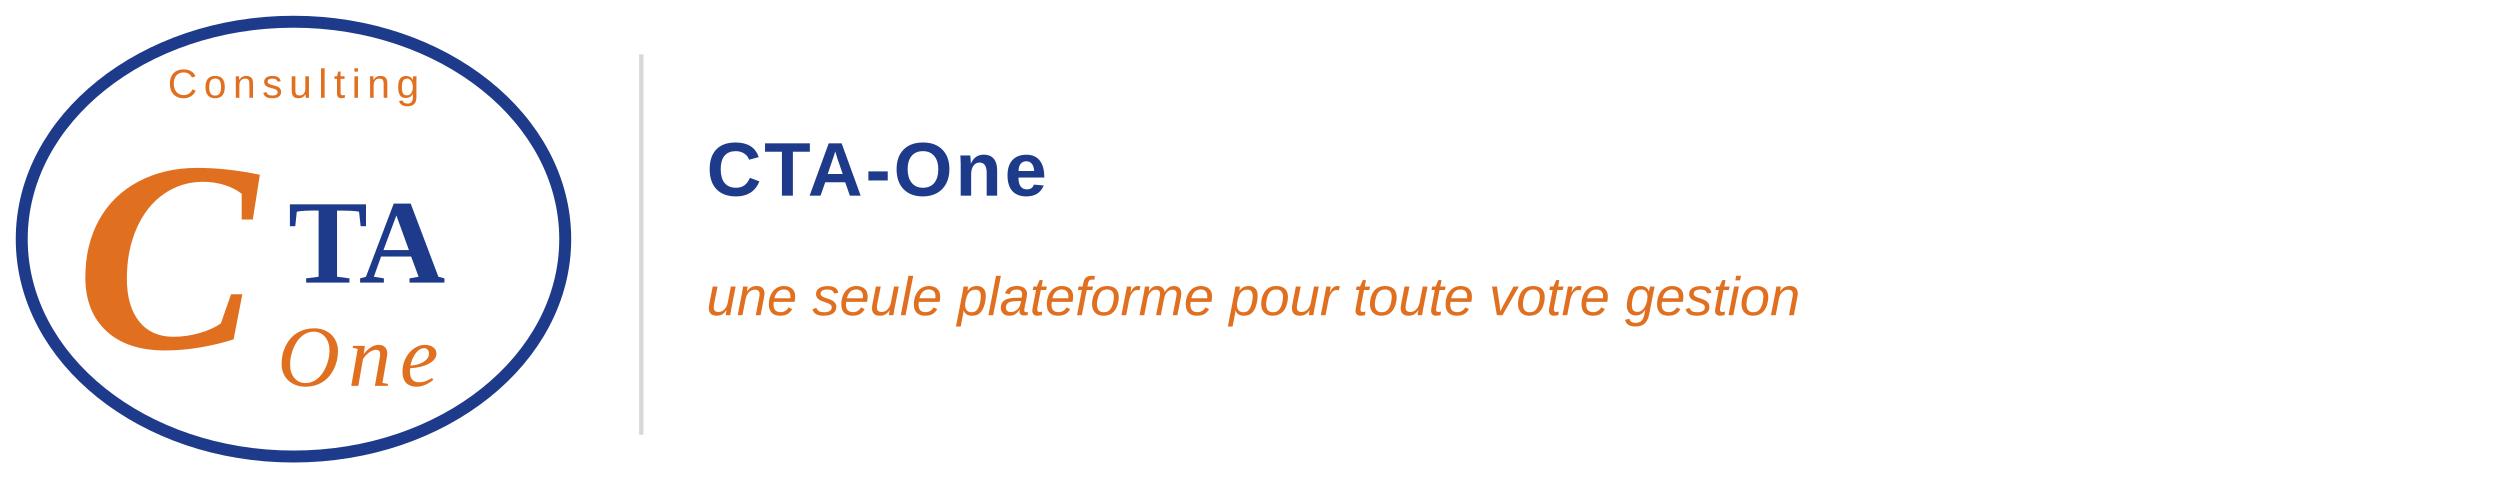
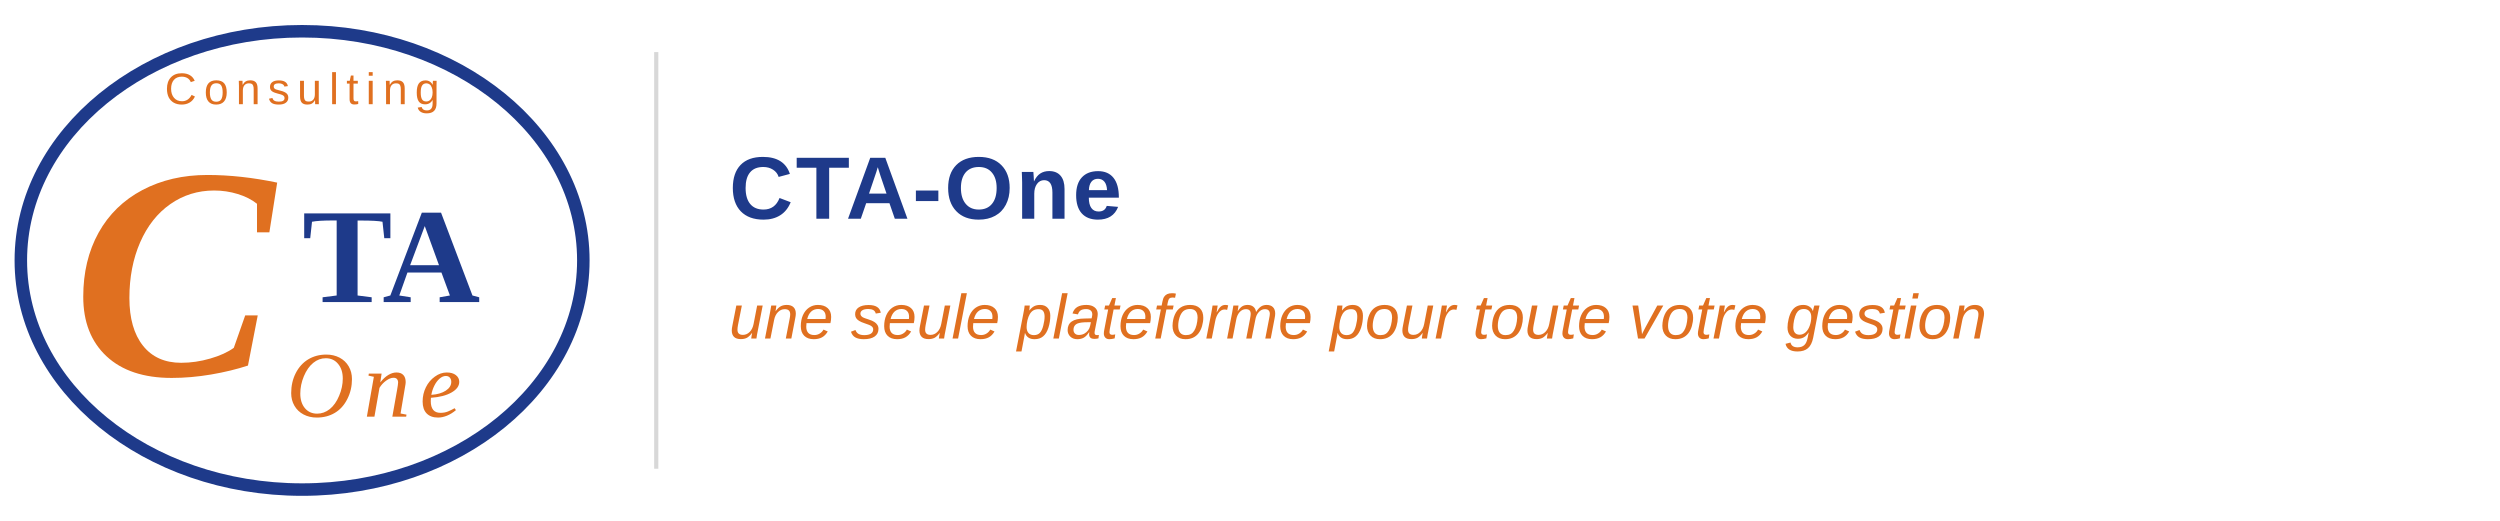
- <svg xmlns="http://www.w3.org/2000/svg" viewBox="0 0 460 90" width="460" height="90">
-   <ellipse cx="54" cy="44" rx="50" ry="40" fill="none" stroke="#1e3a8a" stroke-width="2.2" />
-   <text x="54" y="18" text-anchor="middle" font-family="Arial, Helvetica, sans-serif" font-size="7.5" fill="#e07020" letter-spacing="1.2">Consulting</text>
-   <text x="14" y="64" font-family="Georgia, 'Times New Roman', serif" font-size="50" font-weight="bold" font-style="italic" fill="#e07020">C</text>
-   <text x="53" y="52" font-family="Georgia, 'Times New Roman', serif" font-size="22" font-weight="bold" fill="#1e3a8a">TA</text>
-   <text x="51" y="71" font-family="Georgia, 'Times New Roman', serif" font-size="16" font-style="italic" fill="#e07020" letter-spacing="1.5">One</text>
-   <line x1="118" y1="10" x2="118" y2="80" stroke="#d8d8d8" stroke-width="0.8" />
-   <text x="130" y="36" font-family="Arial, Helvetica, sans-serif" font-size="14" font-weight="bold" fill="#1e3a8a" letter-spacing="0.5">CTA-One</text>
-   <text x="130" y="58" font-family="Arial, Helvetica, sans-serif" font-size="10" fill="#e07020" font-style="italic">une seule plateforme pour toute votre gestion</text>
+ <svg xmlns="http://www.w3.org/2000/svg" viewBox="0 0 480 100" width="480" height="100">
+   <ellipse cx="58" cy="50" rx="54" ry="44" fill="none" stroke="#1e3a8a" stroke-width="2.4" />
+   <text x="58" y="20" text-anchor="middle" font-family="Arial, Helvetica, sans-serif" font-size="8.5" fill="#e07020" letter-spacing="1.4">Consulting</text>
+   <text x="14" y="72" font-family="Georgia, 'Times New Roman', serif" font-size="58" font-weight="bold" font-style="italic" fill="#e07020">C</text>
+   <text x="58" y="58" font-family="Georgia, 'Times New Roman', serif" font-size="26" font-weight="bold" fill="#1e3a8a">TA</text>
+   <text x="55" y="80" font-family="Georgia, 'Times New Roman', serif" font-size="18" font-style="italic" fill="#e07020" letter-spacing="1.8">One</text>
+   <line x1="126" y1="10" x2="126" y2="90" stroke="#d8d8d8" stroke-width="0.8" />
+   <text x="140" y="42" font-family="Arial, Helvetica, sans-serif" font-size="17" font-weight="bold" fill="#1e3a8a" letter-spacing="0.5">CTA-One</text>
+   <text x="140" y="65" font-family="Arial, Helvetica, sans-serif" font-size="12" fill="#e07020" font-style="italic">une seule plateforme pour toute votre gestion</text>
</svg>
